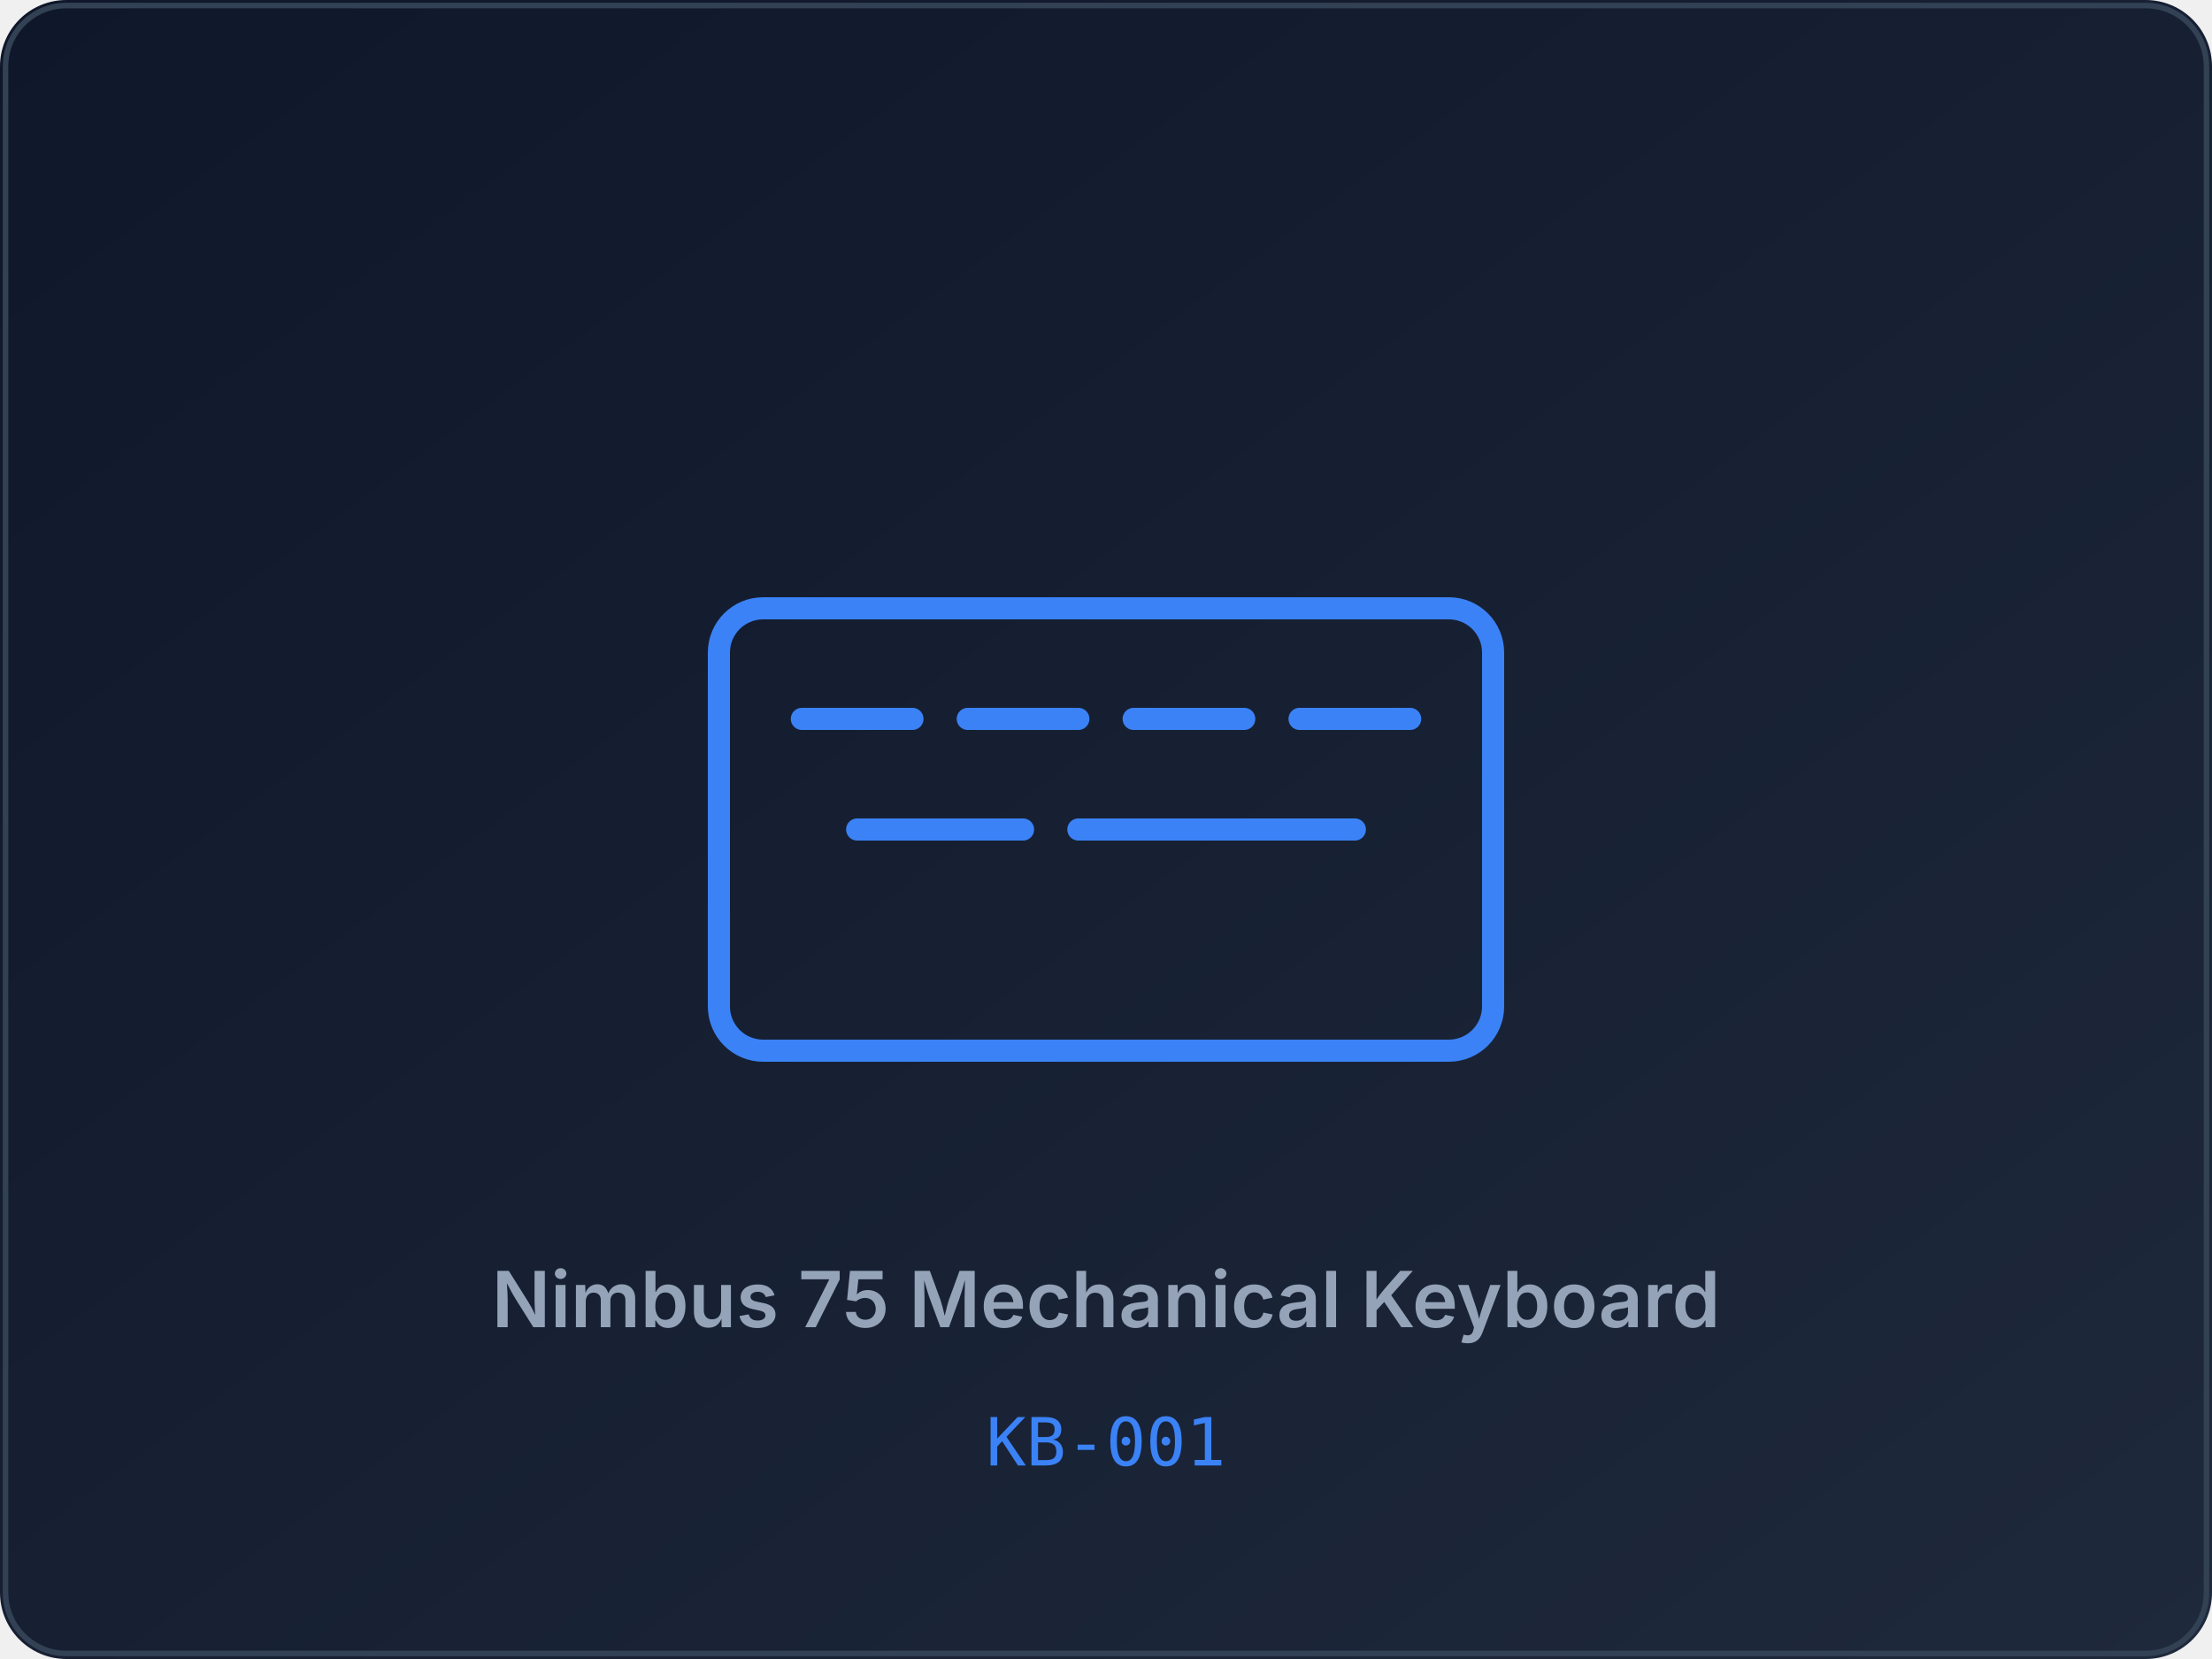
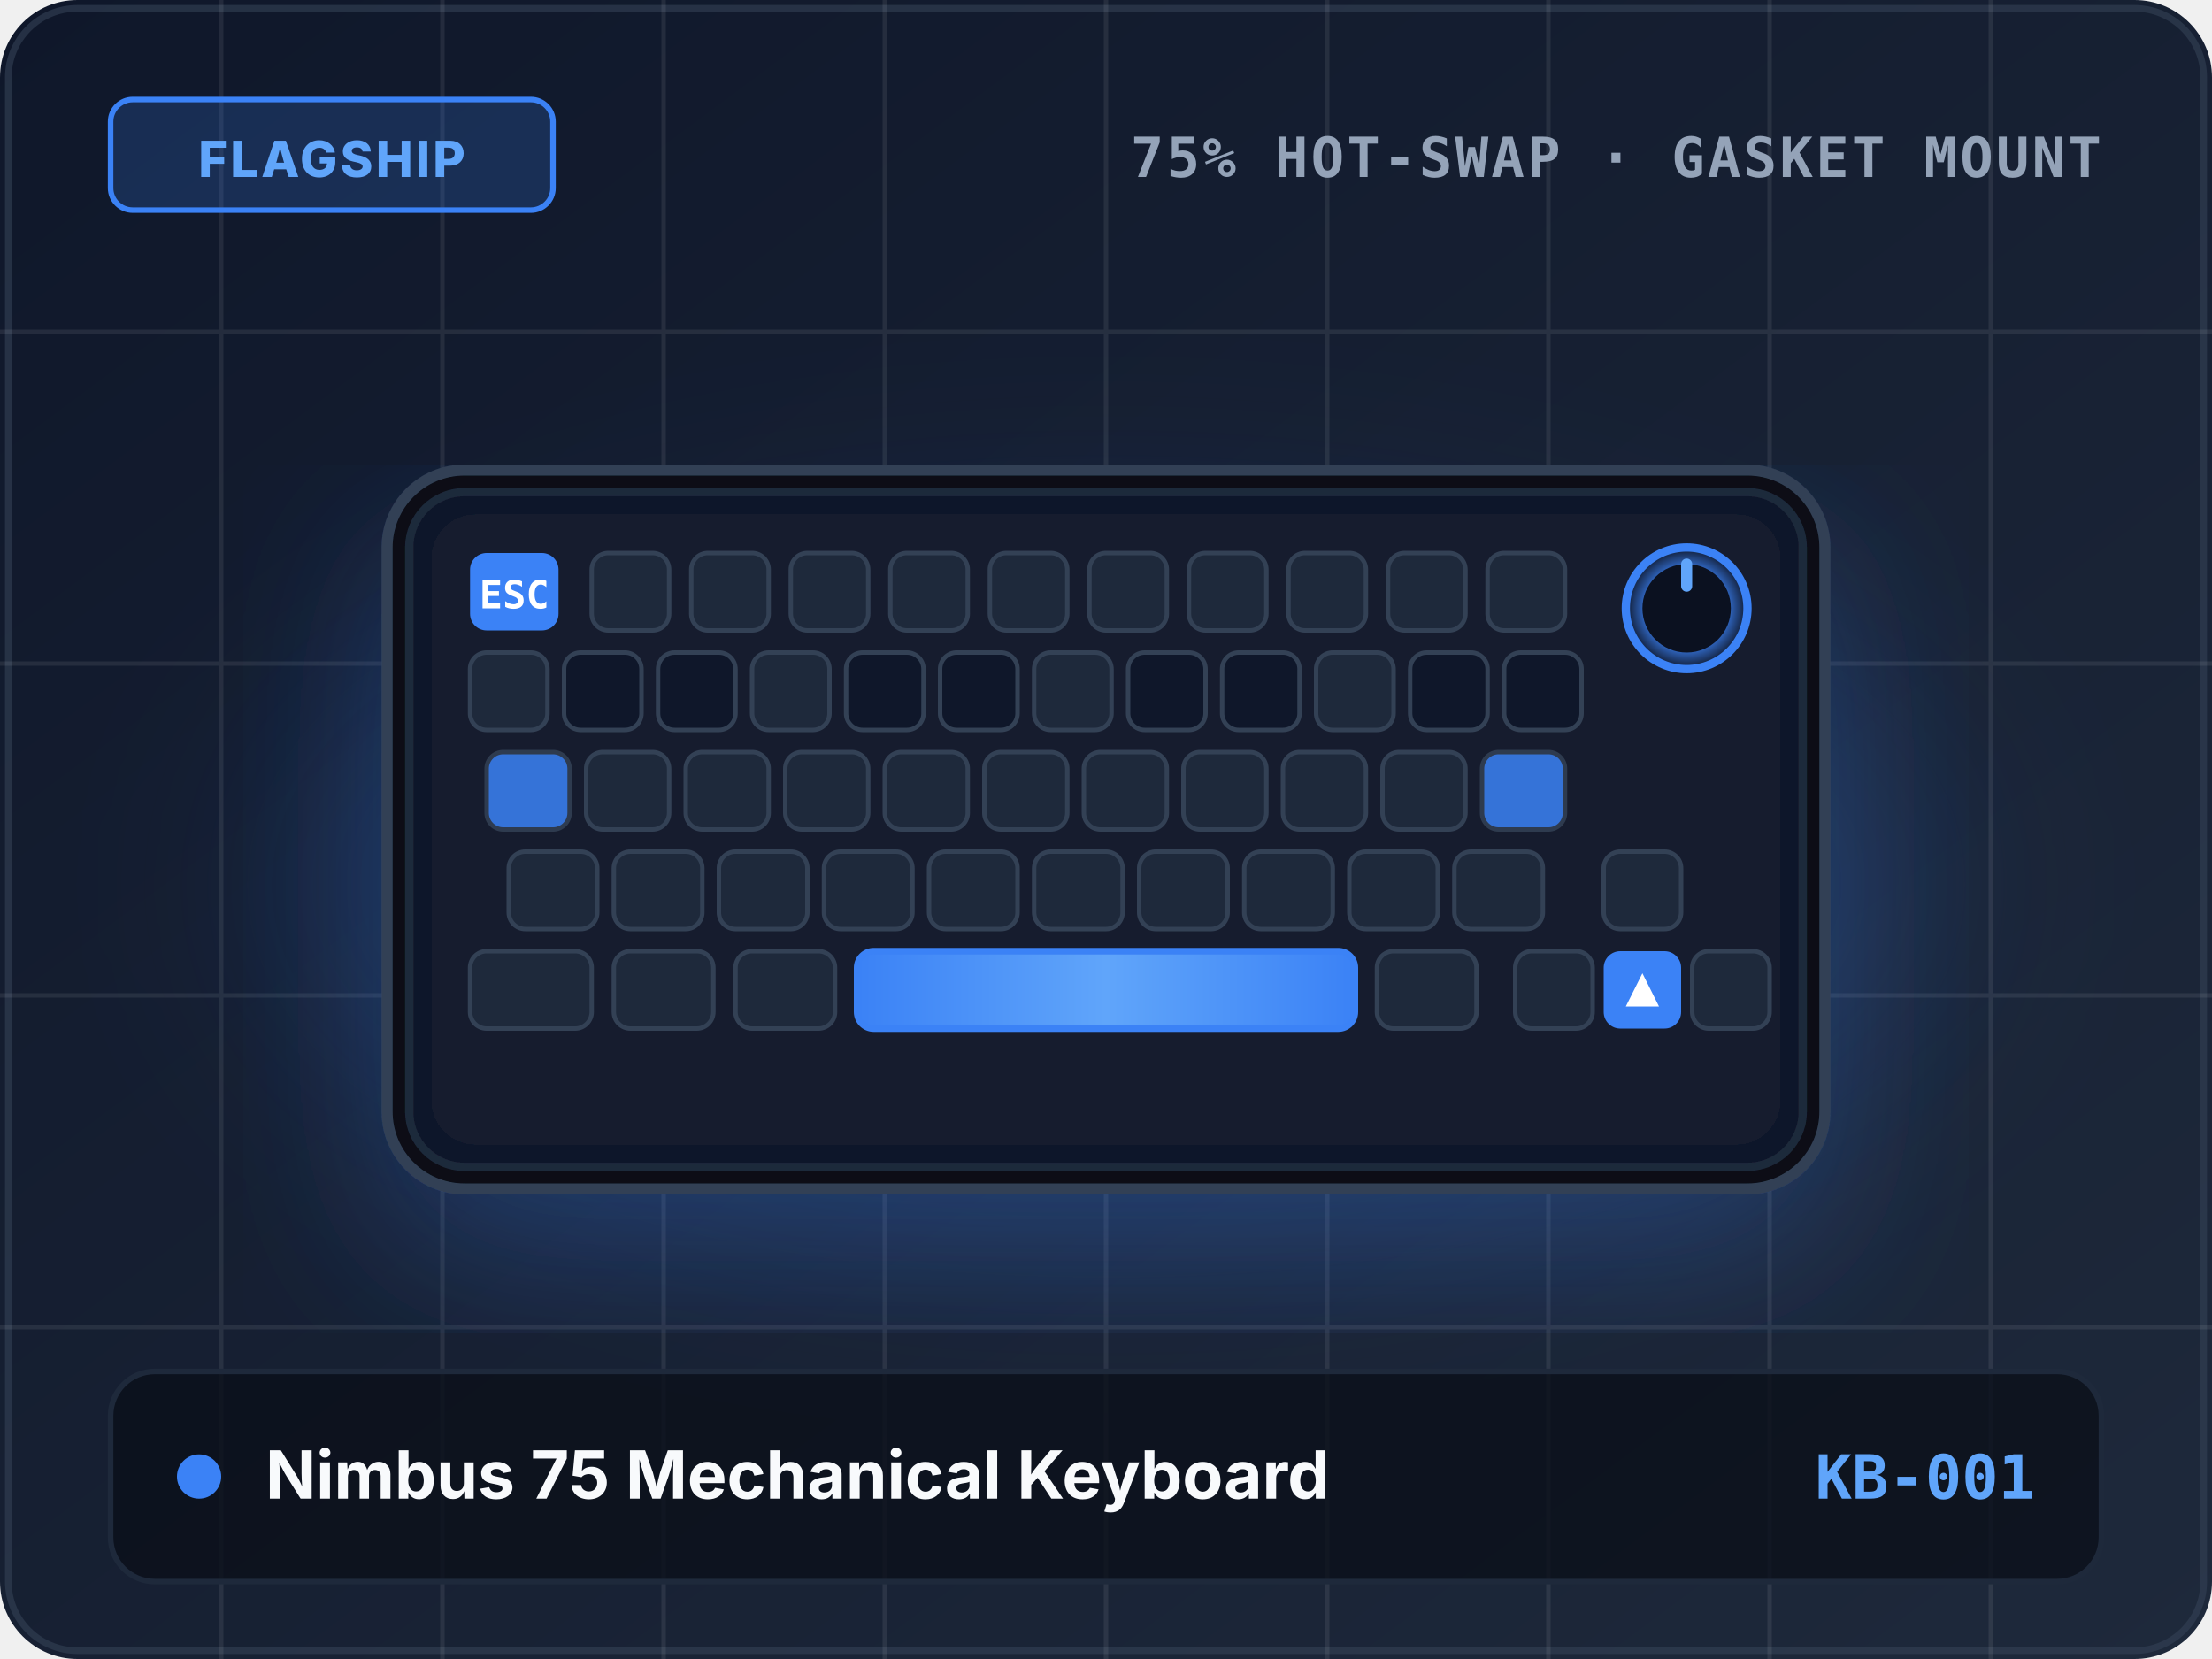
<svg xmlns="http://www.w3.org/2000/svg" viewBox="0 0 400 300" width="400" height="300">
  <defs>
    <linearGradient id="bg-kb-001" x1="0%" y1="0%" x2="100%" y2="100%">
      <stop offset="0%" stop-color="#0f172a" />
      <stop offset="100%" stop-color="#1e293b" />
    </linearGradient>
+     <radialGradient id="knob-grad" cx="50%" cy="50%" r="50%">
+       <stop offset="0%" stop-color="#60a5fa" />
+       <stop offset="60%" stop-color="#3b82f6" />
+       <stop offset="100%" stop-color="#0f172a" />
+     </radialGradient>
+     <linearGradient id="spacebar-grad" x1="0%" y1="0%" x2="100%" y2="0%">
+       <stop offset="0%" stop-color="#3b82f6" />
+       <stop offset="50%" stop-color="#60a5fa" />
+       <stop offset="100%" stop-color="#3b82f6" />
+     </linearGradient>
+     <linearGradient id="spacebar-cyan" x1="0%" y1="0%" x2="100%" y2="0%">
+       <stop offset="0%" stop-color="#0284c7" />
+       <stop offset="50%" stop-color="#38bdf8" />
+       <stop offset="100%" stop-color="#0284c7" />
+     </linearGradient>
+     <linearGradient id="lightbar-beam" x1="50%" y1="0%" x2="50%" y2="100%">
+       <stop offset="0%" stop-color="#60a5fa" stop-opacity="0.8" />
+       <stop offset="40%" stop-color="#3b82f6" stop-opacity="0.3" />
+       <stop offset="100%" stop-color="#3b82f6" stop-opacity="0" />
+     </linearGradient>
  </defs>
-   <rect width="400" height="300" rx="12" fill="url(#bg-kb-001)" />
-   <rect x="1" y="1" width="398" height="298" rx="11" fill="none" stroke="#334155" stroke-width="1" />
-   <rect x="130" y="110" width="140" height="80" rx="8" fill="none" stroke="#3b82f6" stroke-width="4" />
-   <line x1="145" y1="130" x2="165" y2="130" stroke="#3b82f6" stroke-width="4" stroke-linecap="round" />
-   <line x1="175" y1="130" x2="195" y2="130" stroke="#3b82f6" stroke-width="4" stroke-linecap="round" />
-   <line x1="205" y1="130" x2="225" y2="130" stroke="#3b82f6" stroke-width="4" stroke-linecap="round" />
-   <line x1="235" y1="130" x2="255" y2="130" stroke="#3b82f6" stroke-width="4" stroke-linecap="round" />
-   <line x1="155" y1="150" x2="185" y2="150" stroke="#3b82f6" stroke-width="4" stroke-linecap="round" />
-   <line x1="195" y1="150" x2="245" y2="150" stroke="#3b82f6" stroke-width="4" stroke-linecap="round" />
-   <text x="200" y="240" font-family="system-ui, -apple-system, sans-serif" font-size="14" font-weight="600" fill="#94a3b8" text-anchor="middle">Nimbus 75 Mechanical Keyboard</text>
-   <text x="200" y="265" font-family="monospace" font-size="12" fill="#3b82f6" text-anchor="middle">KB-001</text>
+   <rect width="400" height="300" rx="14" fill="url(#bg-kb-001)" />
+   <rect x="1.5" y="1.5" width="397" height="297" rx="12.5" fill="none" stroke="#334155" stroke-width="1.2" opacity="0.6" />
+   <g opacity="0.08" stroke="#ffffff" stroke-width="0.8">
+     <line x1="40" y1="0" x2="40" y2="300" />
+     <line x1="80" y1="0" x2="80" y2="300" />
+     <line x1="120" y1="0" x2="120" y2="300" />
+     <line x1="160" y1="0" x2="160" y2="300" />
+     <line x1="200" y1="0" x2="200" y2="300" />
+     <line x1="240" y1="0" x2="240" y2="300" />
+     <line x1="280" y1="0" x2="280" y2="300" />
+     <line x1="320" y1="0" x2="320" y2="300" />
+     <line x1="360" y1="0" x2="360" y2="300" />
+     <line x1="0" y1="60" x2="400" y2="60" />
+     <line x1="0" y1="120" x2="400" y2="120" />
+     <line x1="0" y1="180" x2="400" y2="180" />
+     <line x1="0" y1="240" x2="400" y2="240" />
+   </g>
+   <rect x="20" y="18" width="80" height="20" rx="4" fill="#3b82f6" fill-opacity="0.2" stroke="#3b82f6" stroke-width="1" />
+   <text x="60" y="32" font-family="system-ui, -apple-system, sans-serif" font-size="9" font-weight="800" fill="#60a5fa" text-anchor="middle" letter-spacing="0.5">FLAGSHIP</text>
+   <text x="380" y="32" font-family="monospace" font-size="10" font-weight="600" fill="#94a3b8" text-anchor="end" letter-spacing="0.5">75% HOT-SWAP · GASKET MOUNT</text>
+   <filter id="shadow-kb" x="-10%" y="-10%" width="120%" height="130%">
+     <feDropShadow dx="0" dy="12" stdDeviation="16" flood-color="#3b82f6" flood-opacity="0.25" />
+   </filter>
+   <ellipse cx="200" cy="160" rx="150" ry="60" fill="#3b82f6" opacity="0.15" filter="blur(20px)" />
+   <g filter="url(#shadow-kb)">
+     <rect x="70" y="85" width="260" height="130" rx="14" fill="#090d16" stroke="#334155" stroke-width="2" />
+     <rect x="74" y="89" width="252" height="122" rx="10" fill="#0f172a" stroke="#1e293b" stroke-width="1.5" />
+     <rect x="78" y="93" width="244" height="114" rx="8" fill="#131b2e" />
+   </g>
+   <circle cx="305" cy="110" r="11" fill="url(#knob-grad)" stroke="#3b82f6" stroke-width="1.5" />
+   <circle cx="305" cy="110" r="8" fill="#0b1120" />
+   <line x1="305" y1="102" x2="305" y2="106" stroke="#60a5fa" stroke-width="2" stroke-linecap="round" />
+   <rect x="85" y="100" width="16" height="14" rx="3" fill="#3b82f6" />
+   <text x="93" y="110" font-family="monospace" font-size="7" font-weight="bold" fill="#ffffff" text-anchor="middle">ESC</text>
+   <rect x="107" y="100" width="14" height="14" rx="3" fill="#1e293b" stroke="#334155" stroke-width="0.8" />
+   <rect x="125" y="100" width="14" height="14" rx="3" fill="#1e293b" stroke="#334155" stroke-width="0.8" />
+   <rect x="143" y="100" width="14" height="14" rx="3" fill="#1e293b" stroke="#334155" stroke-width="0.8" />
+   <rect x="161" y="100" width="14" height="14" rx="3" fill="#1e293b" stroke="#334155" stroke-width="0.8" />
+   <rect x="179" y="100" width="14" height="14" rx="3" fill="#1e293b" stroke="#334155" stroke-width="0.8" />
+   <rect x="197" y="100" width="14" height="14" rx="3" fill="#1e293b" stroke="#334155" stroke-width="0.8" />
+   <rect x="215" y="100" width="14" height="14" rx="3" fill="#1e293b" stroke="#334155" stroke-width="0.8" />
+   <rect x="233" y="100" width="14" height="14" rx="3" fill="#1e293b" stroke="#334155" stroke-width="0.8" />
+   <rect x="251" y="100" width="14" height="14" rx="3" fill="#1e293b" stroke="#334155" stroke-width="0.8" />
+   <rect x="269" y="100" width="14" height="14" rx="3" fill="#1e293b" stroke="#334155" stroke-width="0.8" />
+   <rect x="85" y="118" width="14" height="14" rx="3" fill="#1e293b" stroke="#334155" stroke-width="0.8" />
+   <rect x="102" y="118" width="14" height="14" rx="3" fill="#0f172a" stroke="#334155" stroke-width="0.8" />
+   <rect x="119" y="118" width="14" height="14" rx="3" fill="#0f172a" stroke="#334155" stroke-width="0.8" />
+   <rect x="136" y="118" width="14" height="14" rx="3" fill="#1e293b" stroke="#334155" stroke-width="0.8" />
+   <rect x="153" y="118" width="14" height="14" rx="3" fill="#0f172a" stroke="#334155" stroke-width="0.8" />
+   <rect x="170" y="118" width="14" height="14" rx="3" fill="#0f172a" stroke="#334155" stroke-width="0.8" />
+   <rect x="187" y="118" width="14" height="14" rx="3" fill="#1e293b" stroke="#334155" stroke-width="0.8" />
+   <rect x="204" y="118" width="14" height="14" rx="3" fill="#0f172a" stroke="#334155" stroke-width="0.8" />
+   <rect x="221" y="118" width="14" height="14" rx="3" fill="#0f172a" stroke="#334155" stroke-width="0.8" />
+   <rect x="238" y="118" width="14" height="14" rx="3" fill="#1e293b" stroke="#334155" stroke-width="0.8" />
+   <rect x="255" y="118" width="14" height="14" rx="3" fill="#0f172a" stroke="#334155" stroke-width="0.8" />
+   <rect x="272" y="118" width="14" height="14" rx="3" fill="#0f172a" stroke="#334155" stroke-width="0.8" />
+   <rect x="88" y="136" width="15" height="14" rx="3" fill="#3b82f6" stroke="#334155" stroke-width="0.8" opacity="0.85" />
+   <rect x="106" y="136" width="15" height="14" rx="3" fill="#1e293b" stroke="#334155" stroke-width="0.8" opacity="1" />
+   <rect x="124" y="136" width="15" height="14" rx="3" fill="#1e293b" stroke="#334155" stroke-width="0.8" opacity="1" />
+   <rect x="142" y="136" width="15" height="14" rx="3" fill="#1e293b" stroke="#334155" stroke-width="0.8" opacity="1" />
+   <rect x="160" y="136" width="15" height="14" rx="3" fill="#1e293b" stroke="#334155" stroke-width="0.8" opacity="1" />
+   <rect x="178" y="136" width="15" height="14" rx="3" fill="#1e293b" stroke="#334155" stroke-width="0.8" opacity="1" />
+   <rect x="196" y="136" width="15" height="14" rx="3" fill="#1e293b" stroke="#334155" stroke-width="0.8" opacity="1" />
+   <rect x="214" y="136" width="15" height="14" rx="3" fill="#1e293b" stroke="#334155" stroke-width="0.8" opacity="1" />
+   <rect x="232" y="136" width="15" height="14" rx="3" fill="#1e293b" stroke="#334155" stroke-width="0.8" opacity="1" />
+   <rect x="250" y="136" width="15" height="14" rx="3" fill="#1e293b" stroke="#334155" stroke-width="0.8" opacity="1" />
+   <rect x="268" y="136" width="15" height="14" rx="3" fill="#3b82f6" stroke="#334155" stroke-width="0.8" opacity="0.85" />
+   <rect x="92" y="154" width="16" height="14" rx="3" fill="#1e293b" stroke="#334155" stroke-width="0.8" />
+   <rect x="111" y="154" width="16" height="14" rx="3" fill="#1e293b" stroke="#334155" stroke-width="0.8" />
+   <rect x="130" y="154" width="16" height="14" rx="3" fill="#1e293b" stroke="#334155" stroke-width="0.8" />
+   <rect x="149" y="154" width="16" height="14" rx="3" fill="#1e293b" stroke="#334155" stroke-width="0.8" />
+   <rect x="168" y="154" width="16" height="14" rx="3" fill="#1e293b" stroke="#334155" stroke-width="0.8" />
+   <rect x="187" y="154" width="16" height="14" rx="3" fill="#1e293b" stroke="#334155" stroke-width="0.8" />
+   <rect x="206" y="154" width="16" height="14" rx="3" fill="#1e293b" stroke="#334155" stroke-width="0.8" />
+   <rect x="225" y="154" width="16" height="14" rx="3" fill="#1e293b" stroke="#334155" stroke-width="0.8" />
+   <rect x="244" y="154" width="16" height="14" rx="3" fill="#1e293b" stroke="#334155" stroke-width="0.8" />
+   <rect x="263" y="154" width="16" height="14" rx="3" fill="#1e293b" stroke="#334155" stroke-width="0.8" />
+   <rect x="85" y="172" width="22" height="14" rx="3" fill="#1e293b" stroke="#334155" stroke-width="0.8" />
+   <rect x="111" y="172" width="18" height="14" rx="3" fill="#1e293b" stroke="#334155" stroke-width="0.8" />
+   <rect x="133" y="172" width="18" height="14" rx="3" fill="#1e293b" stroke="#334155" stroke-width="0.8" />
+   <rect x="155" y="172" width="90" height="14" rx="3" fill="url(#spacebar-grad)" stroke="#3b82f6" stroke-width="1.2" />
+   <rect x="249" y="172" width="18" height="14" rx="3" fill="#1e293b" stroke="#334155" stroke-width="0.8" />
+   <rect x="290" y="172" width="14" height="14" rx="3" fill="#3b82f6" />
+   <path d="M297 176 L294 182 L300 182 Z" fill="#ffffff" />
+   <rect x="274" y="172" width="14" height="14" rx="3" fill="#1e293b" stroke="#334155" stroke-width="0.8" />
+   <rect x="306" y="172" width="14" height="14" rx="3" fill="#1e293b" stroke="#334155" stroke-width="0.8" />
+   <rect x="290" y="154" width="14" height="14" rx="3" fill="#1e293b" stroke="#334155" stroke-width="0.8" />
+   <rect x="20" y="248" width="360" height="38" rx="8" fill="#0b0f19" fill-opacity="0.8" stroke="#1e293b" stroke-width="1" />
+   <circle cx="36" cy="267" r="4" fill="#3b82f6" />
+   <text x="48" y="271" font-family="system-ui, -apple-system, sans-serif" font-size="12" font-weight="700" fill="#f8fafc">Nimbus 75 Mechanical Keyboard</text>
+   <text x="368" y="271" font-family="monospace" font-size="11" font-weight="700" fill="#60a5fa" text-anchor="end">KB-001</text>
</svg>
